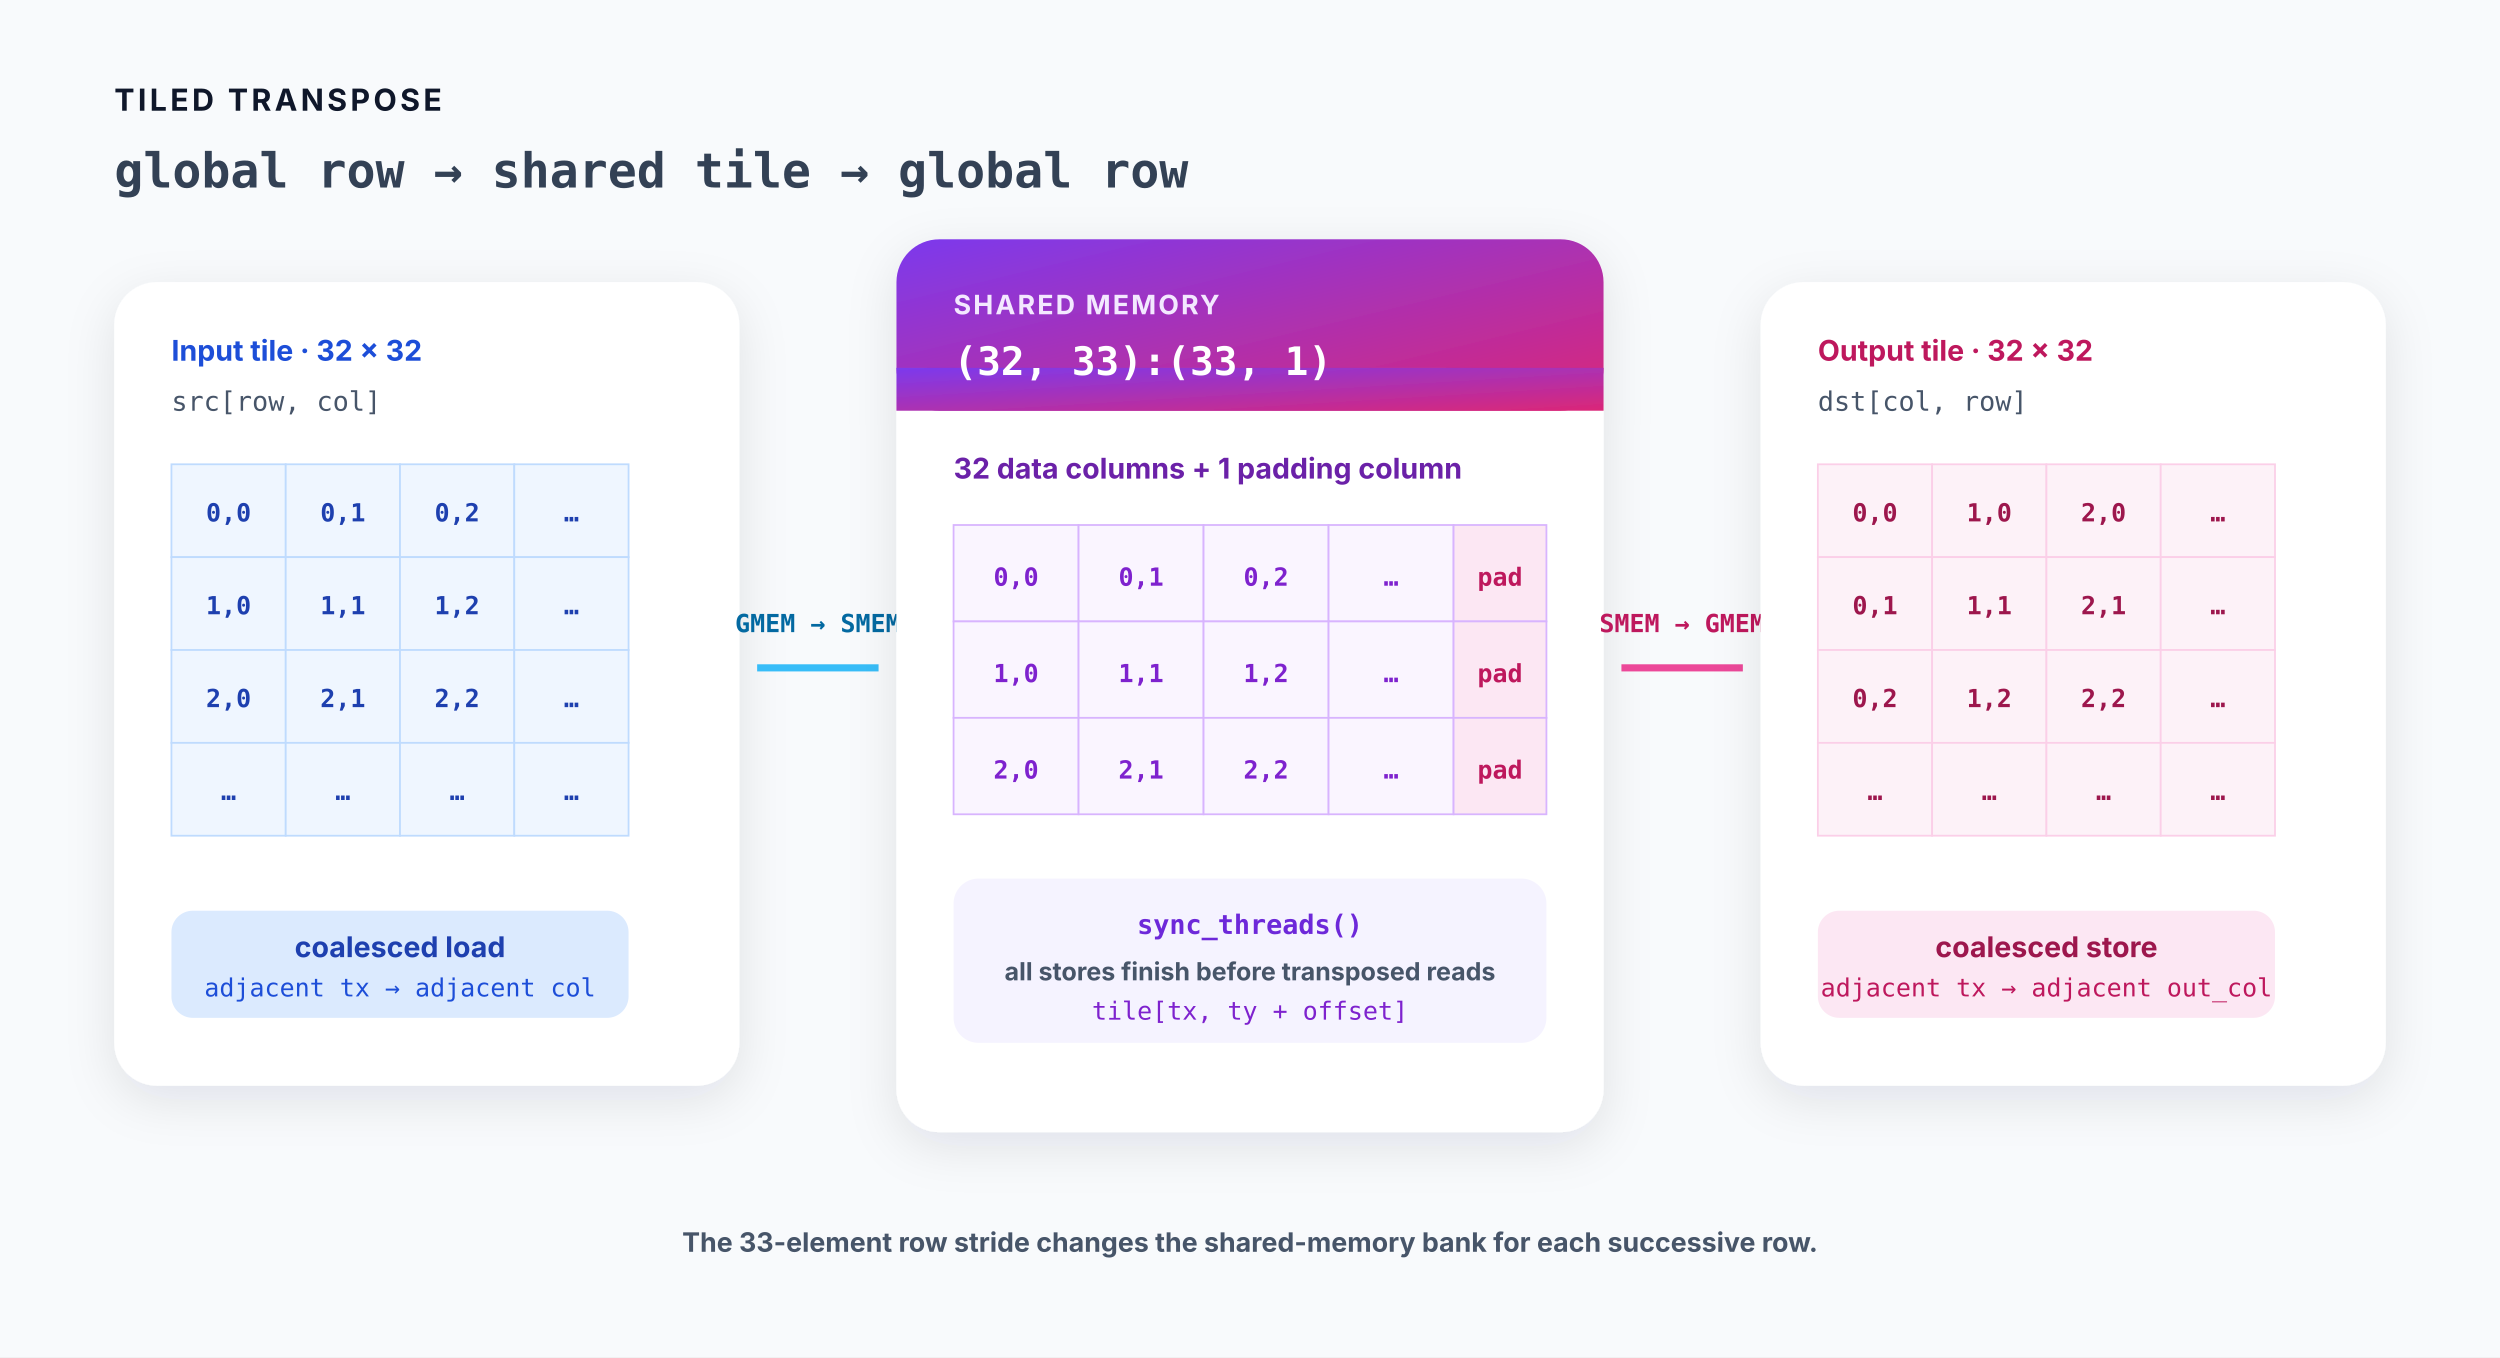
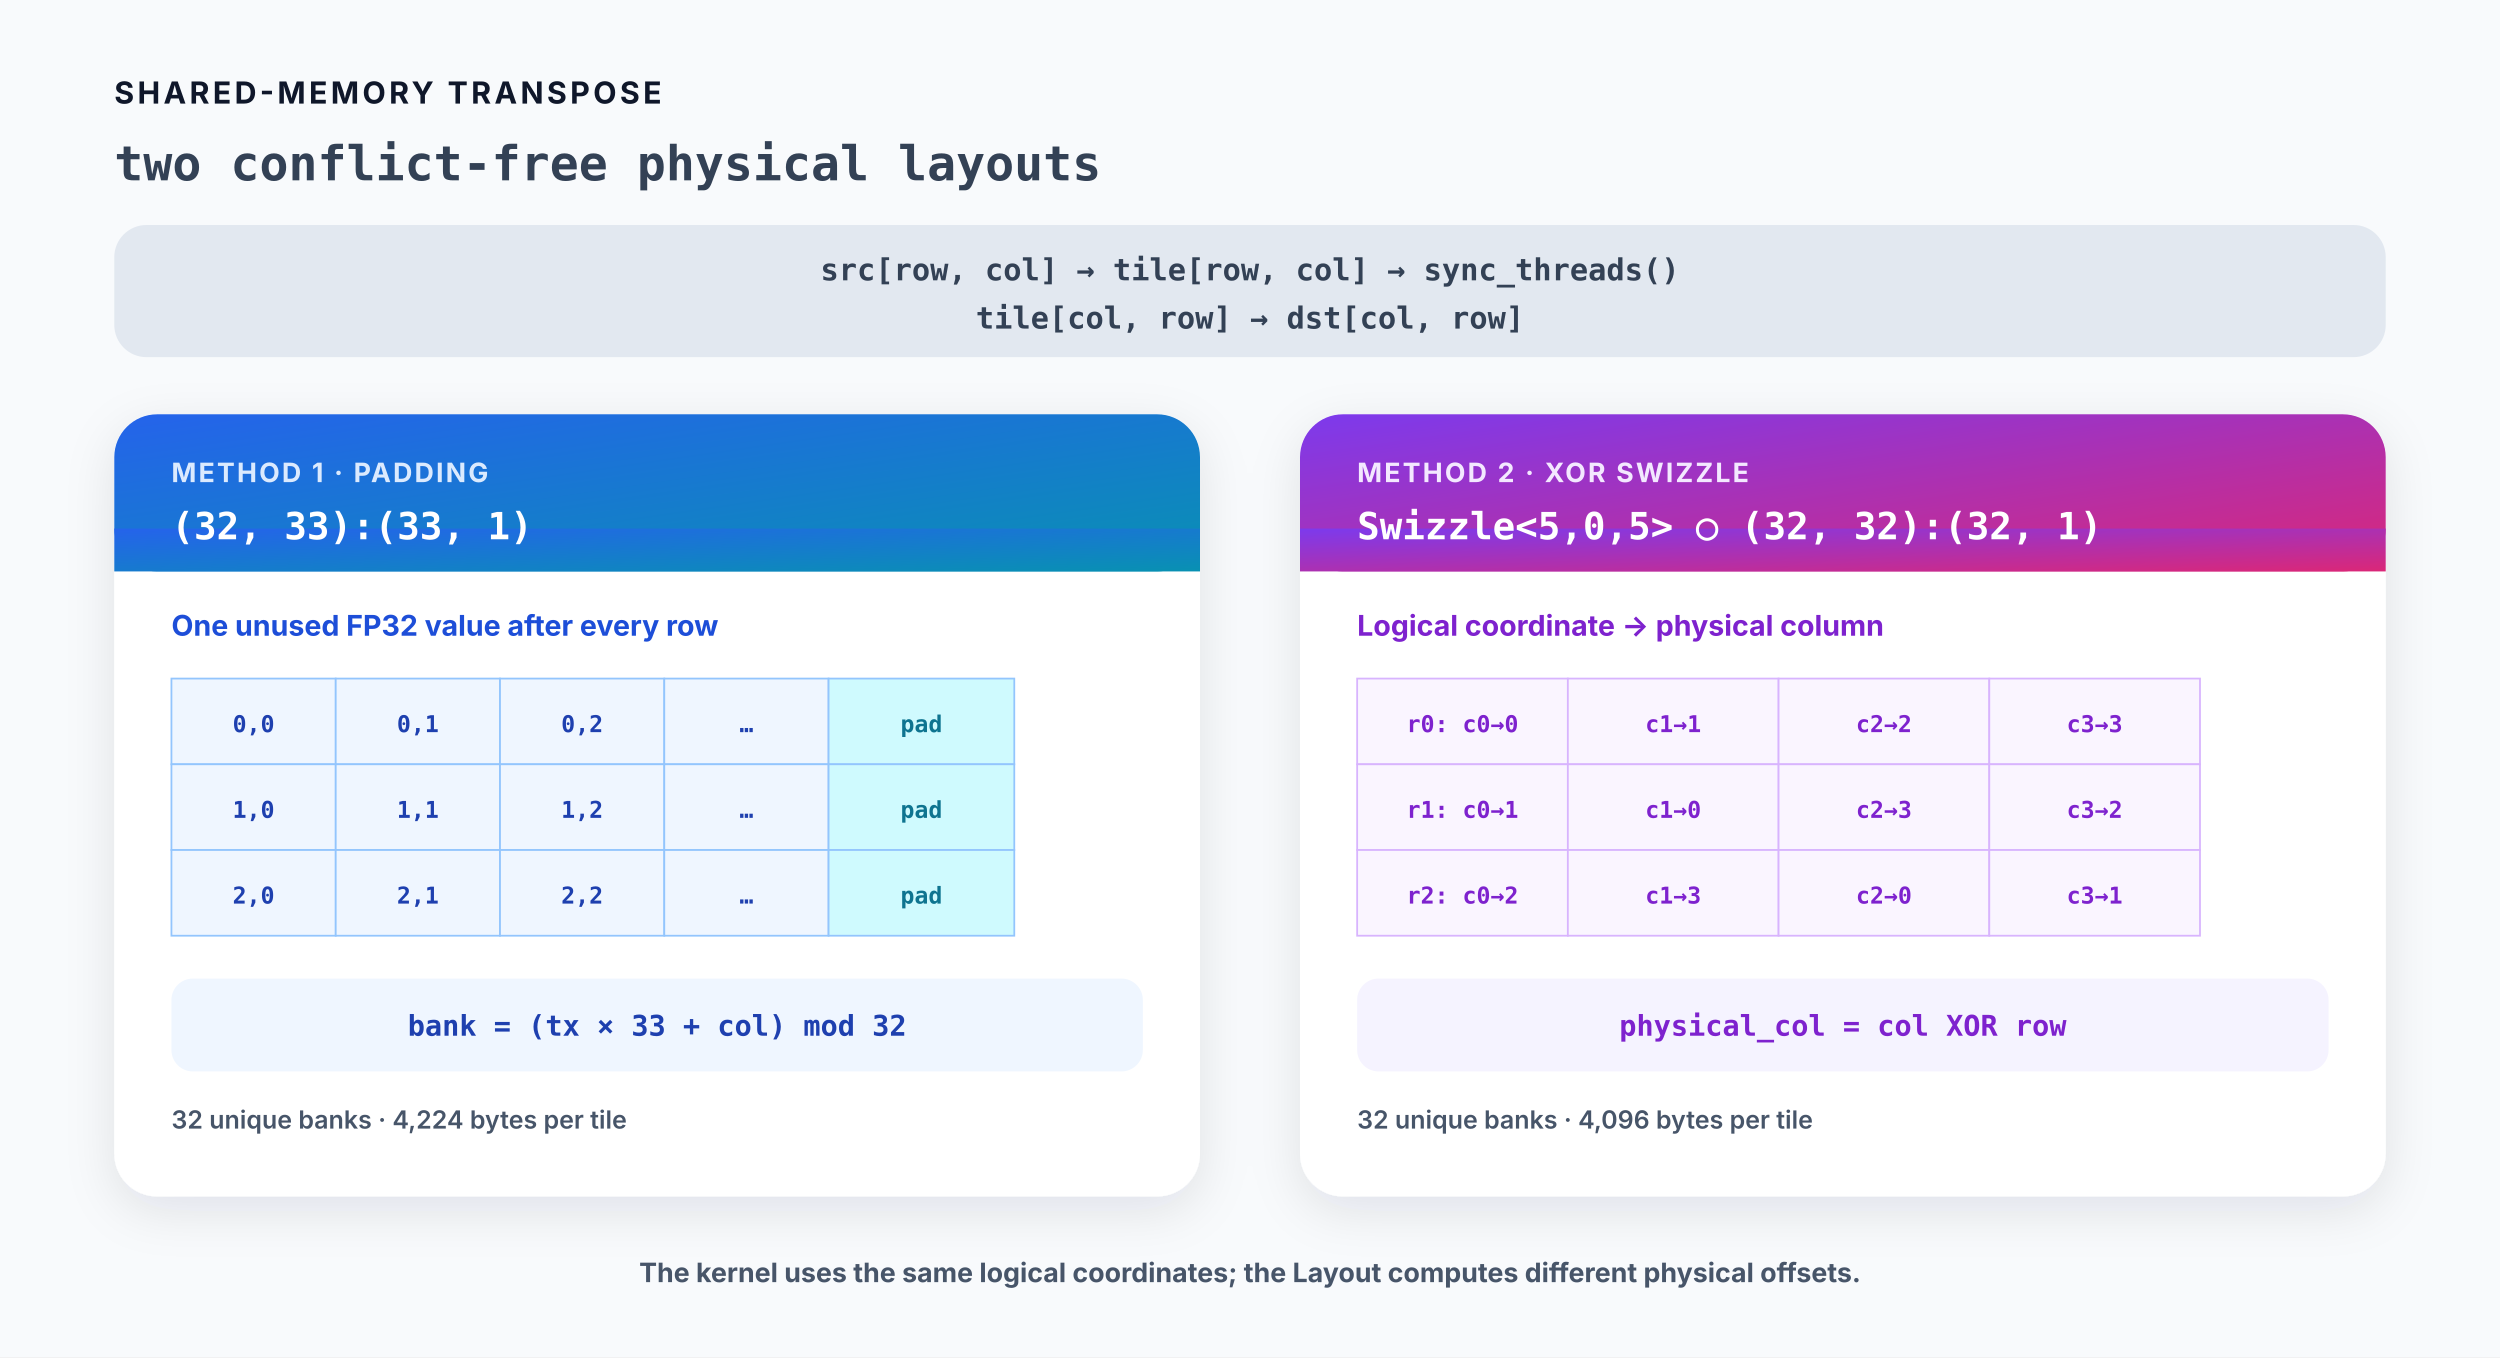
<svg xmlns="http://www.w3.org/2000/svg" width="1400" height="760" viewBox="0 0 1400 760" role="img" aria-labelledby="title desc">
  <defs>
    <filter id="shadow" x="-20%" y="-20%" width="140%" height="140%">
      <feDropShadow dx="0" dy="8" stdDeviation="14" flood-color="#0f172a" flood-opacity="0.10" />
    </filter>
-     <linearGradient id="smem" x1="0" y1="0" x2="1" y2="1">
+     <linearGradient id="pad" x1="0" y1="0" x2="1" y2="1">
+       <stop offset="0" stop-color="#2563eb" />
+       <stop offset="1" stop-color="#0891b2" />
+     </linearGradient>
+     <linearGradient id="swizzle" x1="0" y1="0" x2="1" y2="1">
      <stop offset="0" stop-color="#7c3aed" />
      <stop offset="1" stop-color="#db2777" />
    </linearGradient>
    <style>
      .sans { font-family: Inter, ui-sans-serif, system-ui, sans-serif; }
      .mono { font-family: "JetBrains Mono", Consolas, monospace; }
      .label { font-size: 16px; font-weight: 750; }
-       .cell { font-size: 14px; font-weight: 700; }
+       .small { font-size: 14px; font-weight: 600; }
+       .cell { font-size: 13px; font-weight: 700; }
    </style>
  </defs>
  <rect width="1400" height="760" fill="#f8fafc" />
-   <text x="64" y="62" class="sans" font-size="17" font-weight="750" fill="#0f172a" letter-spacing="0.11em">TILED TRANSPOSE</text>
-   <text x="64" y="105" class="mono" font-size="27" font-weight="700" fill="#334155">global row → shared tile → global row</text>
+   <text x="64" y="58" class="sans" font-size="17" font-weight="750" fill="#0f172a" letter-spacing="0.11em">SHARED-MEMORY TRANSPOSE</text>
+   <text x="64" y="101" class="mono" font-size="27" font-weight="700" fill="#334155">two conflict-free physical layouts</text>
+   <rect x="64" y="126" width="1272" height="74" rx="18" fill="#e2e8f0" />
+   <text x="700" y="157" text-anchor="middle" class="mono" font-size="17" font-weight="700" fill="#334155">src[row, col] → tile[row, col] → sync_threads()</text>
+   <text x="700" y="184" text-anchor="middle" class="mono" font-size="17" font-weight="700" fill="#334155">tile[col, row] → dst[col, row]</text>
  <g filter="url(#shadow)">
-     <rect x="64" y="158" width="350" height="450" rx="24" fill="#ffffff" />
+     <rect x="64" y="232" width="608" height="438" rx="24" fill="#ffffff" />
+     <rect x="728" y="232" width="608" height="438" rx="24" fill="#ffffff" />
  </g>
-   <text x="96" y="202" class="sans label" fill="#1d4ed8">Input tile · 32 × 32</text>
-   <text x="96" y="230" class="mono" font-size="15" fill="#475569">src[row, col]</text>
-   <g stroke="#bfdbfe" fill="#eff6ff">
-     <rect x="96" y="260" width="64" height="52" />
-     <rect x="160" y="260" width="64" height="52" />
-     <rect x="224" y="260" width="64" height="52" />
-     <rect x="288" y="260" width="64" height="52" />
-     <rect x="96" y="312" width="64" height="52" />
-     <rect x="160" y="312" width="64" height="52" />
-     <rect x="224" y="312" width="64" height="52" />
-     <rect x="288" y="312" width="64" height="52" />
-     <rect x="96" y="364" width="64" height="52" />
-     <rect x="160" y="364" width="64" height="52" />
-     <rect x="224" y="364" width="64" height="52" />
-     <rect x="288" y="364" width="64" height="52" />
-     <rect x="96" y="416" width="64" height="52" />
-     <rect x="160" y="416" width="64" height="52" />
-     <rect x="224" y="416" width="64" height="52" />
-     <rect x="288" y="416" width="64" height="52" />
+   <rect x="64" y="232" width="608" height="88" rx="24" fill="url(#pad)" />
+   <path d="M64 296H672V320H64Z" fill="url(#pad)" />
+   <text x="96" y="270" class="sans" font-size="15" font-weight="750" fill="#dbeafe" letter-spacing="0.08em">METHOD 1 · PADDING</text>
+   <text x="96" y="302" class="mono" font-size="21" font-weight="700" fill="#ffffff">(32, 33):(33, 1)</text>
+   <text x="96" y="356" class="sans label" fill="#1d4ed8">One unused FP32 value after every row</text>
+   <g transform="translate(96 380)" stroke="#93c5fd" fill="#eff6ff">
+     <rect x="0" y="0" width="92" height="48" />
+     <rect x="92" y="0" width="92" height="48" />
+     <rect x="184" y="0" width="92" height="48" />
+     <rect x="276" y="0" width="92" height="48" />
+     <rect x="368" y="0" width="104" height="48" fill="#cffafe" />
+     <rect x="0" y="48" width="92" height="48" />
+     <rect x="92" y="48" width="92" height="48" />
+     <rect x="184" y="48" width="92" height="48" />
+     <rect x="276" y="48" width="92" height="48" />
+     <rect x="368" y="48" width="104" height="48" fill="#cffafe" />
+     <rect x="0" y="96" width="92" height="48" />
+     <rect x="92" y="96" width="92" height="48" />
+     <rect x="184" y="96" width="92" height="48" />
+     <rect x="276" y="96" width="92" height="48" />
+     <rect x="368" y="96" width="104" height="48" fill="#cffafe" />
  </g>
-   <g class="mono cell" text-anchor="middle" fill="#1e40af">
-     <text x="128" y="292">0,0</text>
-     <text x="192" y="292">0,1</text>
-     <text x="256" y="292">0,2</text>
-     <text x="320" y="292">…</text>
-     <text x="128" y="344">1,0</text>
-     <text x="192" y="344">1,1</text>
-     <text x="256" y="344">1,2</text>
-     <text x="320" y="344">…</text>
-     <text x="128" y="396">2,0</text>
-     <text x="192" y="396">2,1</text>
-     <text x="256" y="396">2,2</text>
-     <text x="320" y="396">…</text>
-     <text x="128" y="448">…</text>
-     <text x="192" y="448">…</text>
-     <text x="256" y="448">…</text>
-     <text x="320" y="448">…</text>
+   <g transform="translate(96 380)" class="mono cell" text-anchor="middle" fill="#1e40af">
+     <text x="46" y="30">0,0</text>
+     <text x="138" y="30">0,1</text>
+     <text x="230" y="30">0,2</text>
+     <text x="322" y="30">…</text>
+     <text x="420" y="30" fill="#0e7490">pad</text>
+     <text x="46" y="78">1,0</text>
+     <text x="138" y="78">1,1</text>
+     <text x="230" y="78">1,2</text>
+     <text x="322" y="78">…</text>
+     <text x="420" y="78" fill="#0e7490">pad</text>
+     <text x="46" y="126">2,0</text>
+     <text x="138" y="126">2,1</text>
+     <text x="230" y="126">2,2</text>
+     <text x="322" y="126">…</text>
+     <text x="420" y="126" fill="#0e7490">pad</text>
  </g>
-   <rect x="96" y="510" width="256" height="60" rx="12" fill="#dbeafe" />
-   <text x="224" y="536" text-anchor="middle" class="sans label" fill="#1e40af">coalesced load</text>
-   <text x="224" y="558" text-anchor="middle" class="mono" font-size="14" fill="#1d4ed8">adjacent tx → adjacent col</text>
-   <path d="M424 374H492" stroke="#38bdf8" stroke-width="4" />
-   <text x="458" y="354" text-anchor="middle" class="mono" font-size="14" font-weight="700" fill="#0369a1">GMEM → SMEM</text>
-   <g filter="url(#shadow)">
-     <rect x="502" y="134" width="396" height="500" rx="24" fill="#ffffff" />
-     <rect x="502" y="134" width="396" height="96" rx="24" fill="url(#smem)" />
-     <path d="M502 206H898V230H502Z" fill="url(#smem)" />
+   <rect x="96" y="548" width="544" height="52" rx="12" fill="#eff6ff" />
+   <text x="368" y="580" text-anchor="middle" class="mono" font-size="16" font-weight="700" fill="#1e40af">bank = (tx × 33 + col) mod 32</text>
+   <text x="96" y="632" class="sans small" fill="#475569">32 unique banks · 4,224 bytes per tile</text>
+   <rect x="728" y="232" width="608" height="88" rx="24" fill="url(#swizzle)" />
+   <path d="M728 296H1336V320H728Z" fill="url(#swizzle)" />
+   <text x="760" y="270" class="sans" font-size="15" font-weight="750" fill="#f3e8ff" letter-spacing="0.08em">METHOD 2 · XOR SWIZZLE</text>
+   <text x="760" y="302" class="mono" font-size="21" font-weight="700" fill="#ffffff">Swizzle&lt;5,0,5&gt; ○ (32, 32):(32, 1)</text>
+   <text x="760" y="356" class="sans label" fill="#7e22ce">Logical coordinate → physical column</text>
+   <g transform="translate(760 380)" stroke="#d8b4fe" fill="#faf5ff">
+     <rect x="0" y="0" width="118" height="48" />
+     <rect x="118" y="0" width="118" height="48" />
+     <rect x="236" y="0" width="118" height="48" />
+     <rect x="354" y="0" width="118" height="48" />
+     <rect x="0" y="48" width="118" height="48" />
+     <rect x="118" y="48" width="118" height="48" />
+     <rect x="236" y="48" width="118" height="48" />
+     <rect x="354" y="48" width="118" height="48" />
+     <rect x="0" y="96" width="118" height="48" />
+     <rect x="118" y="96" width="118" height="48" />
+     <rect x="236" y="96" width="118" height="48" />
+     <rect x="354" y="96" width="118" height="48" />
  </g>
-   <text x="534" y="176" class="sans" font-size="15" font-weight="750" fill="#f3e8ff" letter-spacing="0.08em">SHARED MEMORY</text>
-   <text x="534" y="210" class="mono" font-size="22" font-weight="700" fill="#ffffff">(32, 33):(33, 1)</text>
-   <text x="534" y="268" class="sans label" fill="#6b21a8">32 data columns + 1 padding column</text>
-   <g stroke="#d8b4fe" fill="#faf5ff">
-     <rect x="534" y="294" width="70" height="54" />
-     <rect x="604" y="294" width="70" height="54" />
-     <rect x="674" y="294" width="70" height="54" />
-     <rect x="744" y="294" width="70" height="54" />
-     <rect x="814" y="294" width="52" height="54" fill="#fce7f3" />
-     <rect x="534" y="348" width="70" height="54" />
-     <rect x="604" y="348" width="70" height="54" />
-     <rect x="674" y="348" width="70" height="54" />
-     <rect x="744" y="348" width="70" height="54" />
-     <rect x="814" y="348" width="52" height="54" fill="#fce7f3" />
-     <rect x="534" y="402" width="70" height="54" />
-     <rect x="604" y="402" width="70" height="54" />
-     <rect x="674" y="402" width="70" height="54" />
-     <rect x="744" y="402" width="70" height="54" />
-     <rect x="814" y="402" width="52" height="54" fill="#fce7f3" />
+   <g transform="translate(760 380)" class="mono cell" text-anchor="middle" fill="#7e22ce">
+     <text x="59" y="30">r0: c0→0</text>
+     <text x="177" y="30">c1→1</text>
+     <text x="295" y="30">c2→2</text>
+     <text x="413" y="30">c3→3</text>
+     <text x="59" y="78">r1: c0→1</text>
+     <text x="177" y="78">c1→0</text>
+     <text x="295" y="78">c2→3</text>
+     <text x="413" y="78">c3→2</text>
+     <text x="59" y="126">r2: c0→2</text>
+     <text x="177" y="126">c1→3</text>
+     <text x="295" y="126">c2→0</text>
+     <text x="413" y="126">c3→1</text>
  </g>
-   <g class="mono cell" text-anchor="middle" fill="#7e22ce">
-     <text x="569" y="328">0,0</text>
-     <text x="639" y="328">0,1</text>
-     <text x="709" y="328">0,2</text>
-     <text x="779" y="328">…</text>
-     <text x="840" y="328" fill="#be185d">pad</text>
-     <text x="569" y="382">1,0</text>
-     <text x="639" y="382">1,1</text>
-     <text x="709" y="382">1,2</text>
-     <text x="779" y="382">…</text>
-     <text x="840" y="382" fill="#be185d">pad</text>
-     <text x="569" y="436">2,0</text>
-     <text x="639" y="436">2,1</text>
-     <text x="709" y="436">2,2</text>
-     <text x="779" y="436">…</text>
-     <text x="840" y="436" fill="#be185d">pad</text>
-   </g>
-   <rect x="534" y="492" width="332" height="92" rx="14" fill="#f5f3ff" />
-   <text x="700" y="523" text-anchor="middle" class="mono" font-size="15" font-weight="700" fill="#6d28d9">sync_threads()</text>
-   <text x="700" y="549" text-anchor="middle" class="sans" font-size="14" font-weight="650" fill="#475569">all stores finish before transposed reads</text>
-   <text x="700" y="571" text-anchor="middle" class="mono" font-size="14" fill="#7e22ce">tile[tx, ty + offset]</text>
-   <path d="M908 374H976" stroke="#ec4899" stroke-width="4" />
-   <text x="942" y="354" text-anchor="middle" class="mono" font-size="14" font-weight="700" fill="#be185d">SMEM → GMEM</text>
-   <g filter="url(#shadow)">
-     <rect x="986" y="158" width="350" height="450" rx="24" fill="#ffffff" />
-   </g>
-   <text x="1018" y="202" class="sans label" fill="#be185d">Output tile · 32 × 32</text>
-   <text x="1018" y="230" class="mono" font-size="15" fill="#475569">dst[col, row]</text>
-   <g stroke="#fbcfe8" fill="#fdf2f8">
-     <rect x="1018" y="260" width="64" height="52" />
-     <rect x="1082" y="260" width="64" height="52" />
-     <rect x="1146" y="260" width="64" height="52" />
-     <rect x="1210" y="260" width="64" height="52" />
-     <rect x="1018" y="312" width="64" height="52" />
-     <rect x="1082" y="312" width="64" height="52" />
-     <rect x="1146" y="312" width="64" height="52" />
-     <rect x="1210" y="312" width="64" height="52" />
-     <rect x="1018" y="364" width="64" height="52" />
-     <rect x="1082" y="364" width="64" height="52" />
-     <rect x="1146" y="364" width="64" height="52" />
-     <rect x="1210" y="364" width="64" height="52" />
-     <rect x="1018" y="416" width="64" height="52" />
-     <rect x="1082" y="416" width="64" height="52" />
-     <rect x="1146" y="416" width="64" height="52" />
-     <rect x="1210" y="416" width="64" height="52" />
-   </g>
-   <g class="mono cell" text-anchor="middle" fill="#9d174d">
-     <text x="1050" y="292">0,0</text>
-     <text x="1114" y="292">1,0</text>
-     <text x="1178" y="292">2,0</text>
-     <text x="1242" y="292">…</text>
-     <text x="1050" y="344">0,1</text>
-     <text x="1114" y="344">1,1</text>
-     <text x="1178" y="344">2,1</text>
-     <text x="1242" y="344">…</text>
-     <text x="1050" y="396">0,2</text>
-     <text x="1114" y="396">1,2</text>
-     <text x="1178" y="396">2,2</text>
-     <text x="1242" y="396">…</text>
-     <text x="1050" y="448">…</text>
-     <text x="1114" y="448">…</text>
-     <text x="1178" y="448">…</text>
-     <text x="1242" y="448">…</text>
-   </g>
-   <rect x="1018" y="510" width="256" height="60" rx="12" fill="#fce7f3" />
-   <text x="1146" y="536" text-anchor="middle" class="sans label" fill="#9d174d">coalesced store</text>
-   <text x="1146" y="558" text-anchor="middle" class="mono" font-size="14" fill="#be185d">adjacent tx → adjacent out_col</text>
-   <text x="700" y="701" text-anchor="middle" class="sans" font-size="15" font-weight="700" fill="#475569">The 33-element row stride changes the shared-memory bank for each successive row.</text>
+   <rect x="760" y="548" width="544" height="52" rx="12" fill="#f5f3ff" />
+   <text x="1032" y="580" text-anchor="middle" class="mono" font-size="16" font-weight="700" fill="#7e22ce">physical_col = col XOR row</text>
+   <text x="760" y="632" class="sans small" fill="#475569">32 unique banks · 4,096 bytes per tile</text>
+   <text x="700" y="718" text-anchor="middle" class="sans" font-size="15" font-weight="700" fill="#475569">The kernel uses the same logical coordinates; the Layout computes different physical offsets.</text>
</svg>
